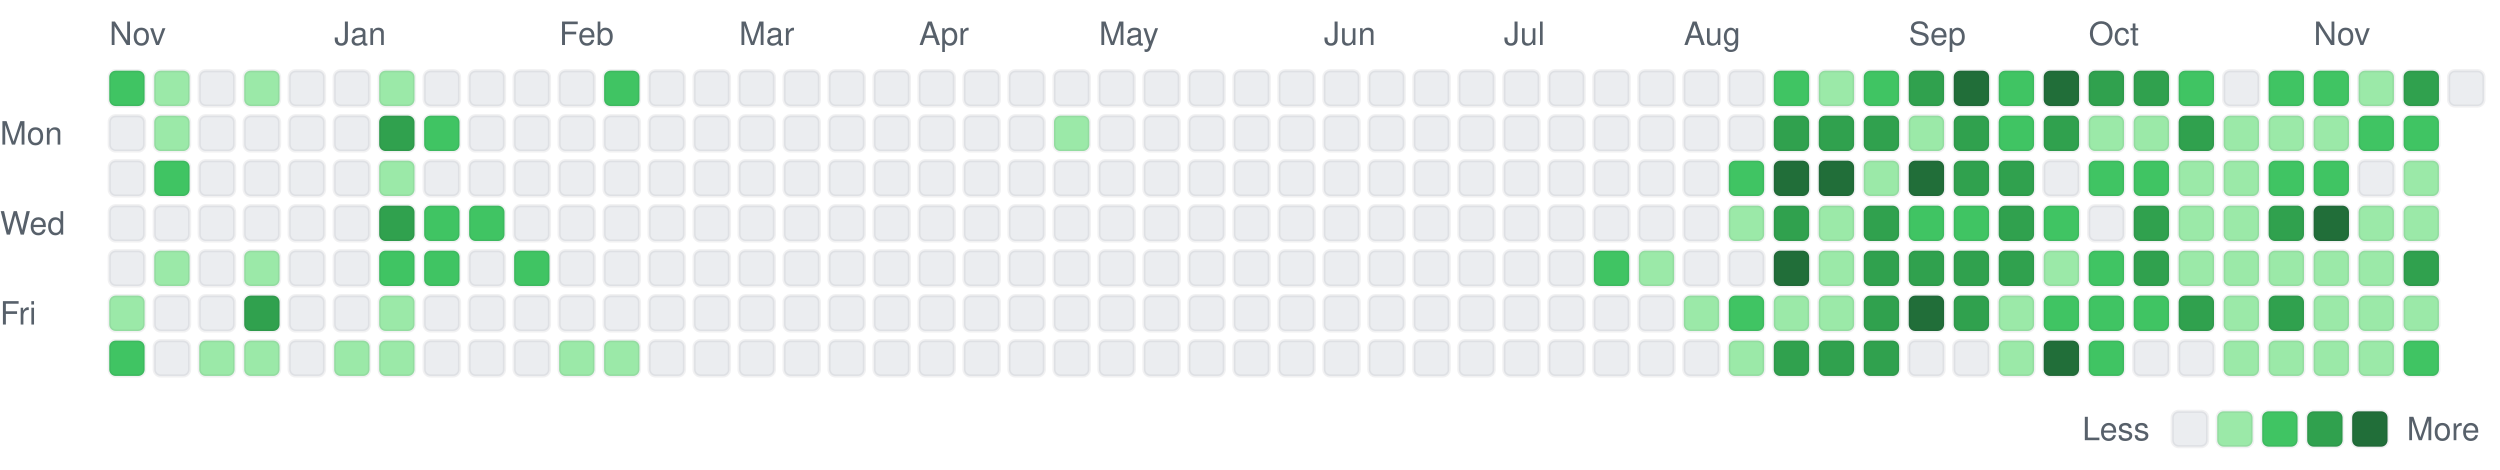
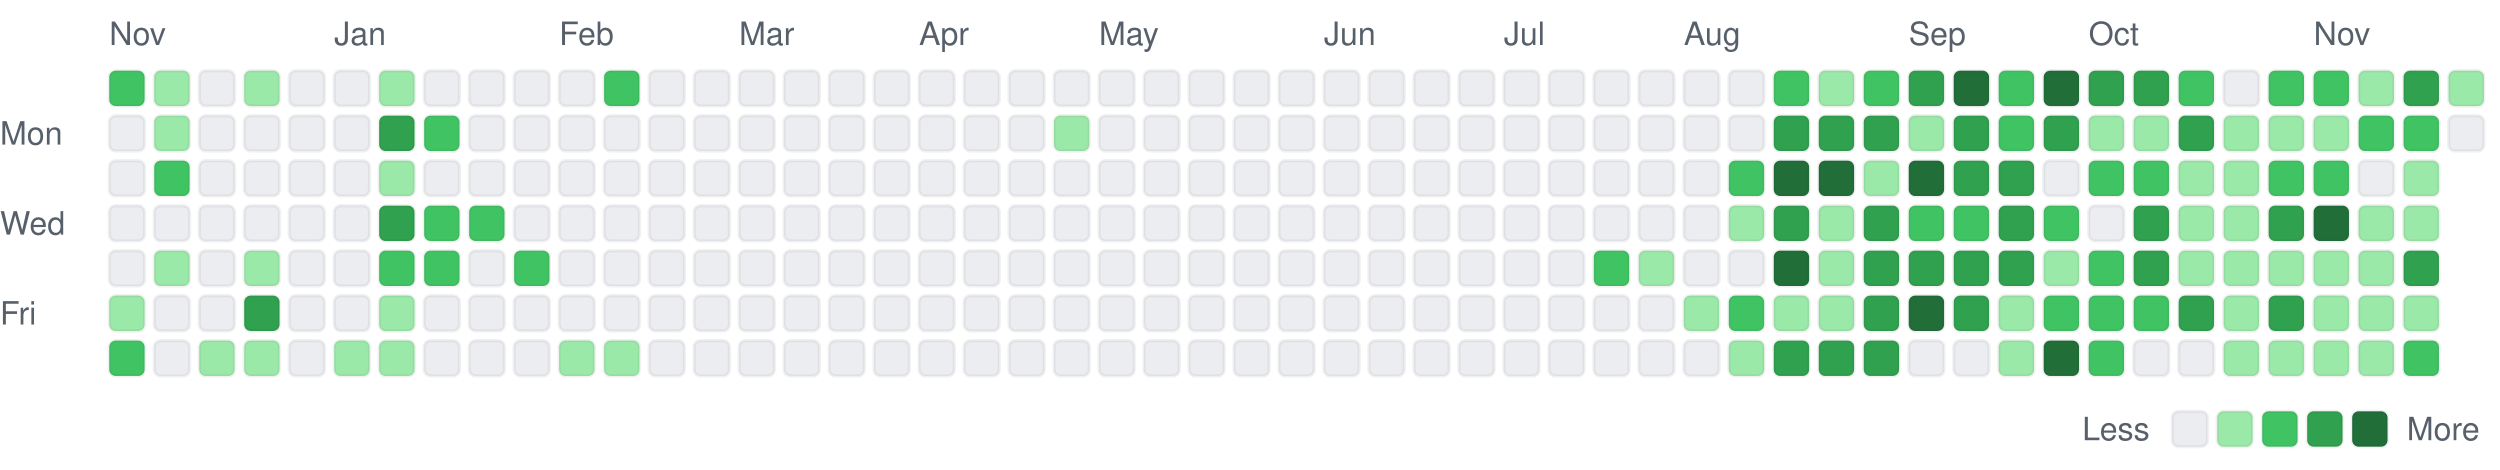
<svg xmlns="http://www.w3.org/2000/svg" width="778" height="146" viewBox="0 0 778 146" role="img" aria-label="LeetCode submissions per day, last 53 weeks">
  <style>text{font:10px -apple-system, Segoe UI, Helvetica, Arial, sans-serif;fill:#57606a}rect{rx:2px;ry:2px;stroke:rgba(27,31,35,.06);stroke-width:1px}.l0{fill:#ebedf0}.l1{fill:#9be9a8}.l2{fill:#40c463}.l3{fill:#30a14e}.l4{fill:#216e39}@media (prefers-color-scheme:dark){text{fill:#8b949e}rect{stroke:rgba(255,255,255,.05)}.l0{fill:#161b22}.l1{fill:#0e4429}.l2{fill:#006d32}.l3{fill:#26a641}.l4{fill:#39d353}}</style>
  <text x="34" y="14">Nov</text>
  <rect class="l2" x="34" y="22" width="11" height="11" />
  <rect class="l0" x="34" y="36" width="11" height="11" />
  <rect class="l0" x="34" y="50" width="11" height="11" />
  <rect class="l0" x="34" y="64" width="11" height="11" />
  <rect class="l0" x="34" y="78" width="11" height="11" />
  <rect class="l1" x="34" y="92" width="11" height="11" />
  <rect class="l2" x="34" y="106" width="11" height="11" />
  <rect class="l1" x="48" y="22" width="11" height="11" />
  <rect class="l1" x="48" y="36" width="11" height="11" />
  <rect class="l2" x="48" y="50" width="11" height="11" />
  <rect class="l0" x="48" y="64" width="11" height="11" />
  <rect class="l1" x="48" y="78" width="11" height="11" />
  <rect class="l0" x="48" y="92" width="11" height="11" />
  <rect class="l0" x="48" y="106" width="11" height="11" />
  <rect class="l0" x="62" y="22" width="11" height="11" />
  <rect class="l0" x="62" y="36" width="11" height="11" />
  <rect class="l0" x="62" y="50" width="11" height="11" />
  <rect class="l0" x="62" y="64" width="11" height="11" />
  <rect class="l0" x="62" y="78" width="11" height="11" />
  <rect class="l0" x="62" y="92" width="11" height="11" />
  <rect class="l1" x="62" y="106" width="11" height="11" />
  <rect class="l1" x="76" y="22" width="11" height="11" />
  <rect class="l0" x="76" y="36" width="11" height="11" />
  <rect class="l0" x="76" y="50" width="11" height="11" />
  <rect class="l0" x="76" y="64" width="11" height="11" />
  <rect class="l1" x="76" y="78" width="11" height="11" />
  <rect class="l3" x="76" y="92" width="11" height="11" />
  <rect class="l1" x="76" y="106" width="11" height="11" />
  <rect class="l0" x="90" y="22" width="11" height="11" />
  <rect class="l0" x="90" y="36" width="11" height="11" />
  <rect class="l0" x="90" y="50" width="11" height="11" />
  <rect class="l0" x="90" y="64" width="11" height="11" />
  <rect class="l0" x="90" y="78" width="11" height="11" />
  <rect class="l0" x="90" y="92" width="11" height="11" />
  <rect class="l0" x="90" y="106" width="11" height="11" />
  <text x="104" y="14">Jan</text>
  <rect class="l0" x="104" y="22" width="11" height="11" />
  <rect class="l0" x="104" y="36" width="11" height="11" />
  <rect class="l0" x="104" y="50" width="11" height="11" />
  <rect class="l0" x="104" y="64" width="11" height="11" />
  <rect class="l0" x="104" y="78" width="11" height="11" />
  <rect class="l0" x="104" y="92" width="11" height="11" />
  <rect class="l1" x="104" y="106" width="11" height="11" />
  <rect class="l1" x="118" y="22" width="11" height="11" />
  <rect class="l3" x="118" y="36" width="11" height="11" />
  <rect class="l1" x="118" y="50" width="11" height="11" />
  <rect class="l3" x="118" y="64" width="11" height="11" />
  <rect class="l2" x="118" y="78" width="11" height="11" />
  <rect class="l1" x="118" y="92" width="11" height="11" />
  <rect class="l1" x="118" y="106" width="11" height="11" />
  <rect class="l0" x="132" y="22" width="11" height="11" />
  <rect class="l2" x="132" y="36" width="11" height="11" />
  <rect class="l0" x="132" y="50" width="11" height="11" />
  <rect class="l2" x="132" y="64" width="11" height="11" />
  <rect class="l2" x="132" y="78" width="11" height="11" />
  <rect class="l0" x="132" y="92" width="11" height="11" />
  <rect class="l0" x="132" y="106" width="11" height="11" />
  <rect class="l0" x="146" y="22" width="11" height="11" />
  <rect class="l0" x="146" y="36" width="11" height="11" />
  <rect class="l0" x="146" y="50" width="11" height="11" />
  <rect class="l2" x="146" y="64" width="11" height="11" />
  <rect class="l0" x="146" y="78" width="11" height="11" />
  <rect class="l0" x="146" y="92" width="11" height="11" />
  <rect class="l0" x="146" y="106" width="11" height="11" />
  <rect class="l0" x="160" y="22" width="11" height="11" />
  <rect class="l0" x="160" y="36" width="11" height="11" />
  <rect class="l0" x="160" y="50" width="11" height="11" />
  <rect class="l0" x="160" y="64" width="11" height="11" />
  <rect class="l2" x="160" y="78" width="11" height="11" />
  <rect class="l0" x="160" y="92" width="11" height="11" />
  <rect class="l0" x="160" y="106" width="11" height="11" />
  <text x="174" y="14">Feb</text>
  <rect class="l0" x="174" y="22" width="11" height="11" />
  <rect class="l0" x="174" y="36" width="11" height="11" />
  <rect class="l0" x="174" y="50" width="11" height="11" />
  <rect class="l0" x="174" y="64" width="11" height="11" />
  <rect class="l0" x="174" y="78" width="11" height="11" />
  <rect class="l0" x="174" y="92" width="11" height="11" />
  <rect class="l1" x="174" y="106" width="11" height="11" />
  <rect class="l2" x="188" y="22" width="11" height="11" />
  <rect class="l0" x="188" y="36" width="11" height="11" />
  <rect class="l0" x="188" y="50" width="11" height="11" />
  <rect class="l0" x="188" y="64" width="11" height="11" />
  <rect class="l0" x="188" y="78" width="11" height="11" />
  <rect class="l0" x="188" y="92" width="11" height="11" />
  <rect class="l1" x="188" y="106" width="11" height="11" />
  <rect class="l0" x="202" y="22" width="11" height="11" />
  <rect class="l0" x="202" y="36" width="11" height="11" />
  <rect class="l0" x="202" y="50" width="11" height="11" />
  <rect class="l0" x="202" y="64" width="11" height="11" />
  <rect class="l0" x="202" y="78" width="11" height="11" />
  <rect class="l0" x="202" y="92" width="11" height="11" />
  <rect class="l0" x="202" y="106" width="11" height="11" />
  <rect class="l0" x="216" y="22" width="11" height="11" />
  <rect class="l0" x="216" y="36" width="11" height="11" />
  <rect class="l0" x="216" y="50" width="11" height="11" />
  <rect class="l0" x="216" y="64" width="11" height="11" />
  <rect class="l0" x="216" y="78" width="11" height="11" />
  <rect class="l0" x="216" y="92" width="11" height="11" />
  <rect class="l0" x="216" y="106" width="11" height="11" />
  <text x="230" y="14">Mar</text>
  <rect class="l0" x="230" y="22" width="11" height="11" />
  <rect class="l0" x="230" y="36" width="11" height="11" />
  <rect class="l0" x="230" y="50" width="11" height="11" />
  <rect class="l0" x="230" y="64" width="11" height="11" />
  <rect class="l0" x="230" y="78" width="11" height="11" />
  <rect class="l0" x="230" y="92" width="11" height="11" />
  <rect class="l0" x="230" y="106" width="11" height="11" />
  <rect class="l0" x="244" y="22" width="11" height="11" />
  <rect class="l0" x="244" y="36" width="11" height="11" />
  <rect class="l0" x="244" y="50" width="11" height="11" />
  <rect class="l0" x="244" y="64" width="11" height="11" />
  <rect class="l0" x="244" y="78" width="11" height="11" />
  <rect class="l0" x="244" y="92" width="11" height="11" />
  <rect class="l0" x="244" y="106" width="11" height="11" />
  <rect class="l0" x="258" y="22" width="11" height="11" />
  <rect class="l0" x="258" y="36" width="11" height="11" />
  <rect class="l0" x="258" y="50" width="11" height="11" />
  <rect class="l0" x="258" y="64" width="11" height="11" />
  <rect class="l0" x="258" y="78" width="11" height="11" />
  <rect class="l0" x="258" y="92" width="11" height="11" />
  <rect class="l0" x="258" y="106" width="11" height="11" />
  <rect class="l0" x="272" y="22" width="11" height="11" />
  <rect class="l0" x="272" y="36" width="11" height="11" />
  <rect class="l0" x="272" y="50" width="11" height="11" />
  <rect class="l0" x="272" y="64" width="11" height="11" />
  <rect class="l0" x="272" y="78" width="11" height="11" />
  <rect class="l0" x="272" y="92" width="11" height="11" />
  <rect class="l0" x="272" y="106" width="11" height="11" />
  <text x="286" y="14">Apr</text>
  <rect class="l0" x="286" y="22" width="11" height="11" />
  <rect class="l0" x="286" y="36" width="11" height="11" />
  <rect class="l0" x="286" y="50" width="11" height="11" />
  <rect class="l0" x="286" y="64" width="11" height="11" />
  <rect class="l0" x="286" y="78" width="11" height="11" />
  <rect class="l0" x="286" y="92" width="11" height="11" />
  <rect class="l0" x="286" y="106" width="11" height="11" />
  <rect class="l0" x="300" y="22" width="11" height="11" />
  <rect class="l0" x="300" y="36" width="11" height="11" />
  <rect class="l0" x="300" y="50" width="11" height="11" />
  <rect class="l0" x="300" y="64" width="11" height="11" />
  <rect class="l0" x="300" y="78" width="11" height="11" />
  <rect class="l0" x="300" y="92" width="11" height="11" />
  <rect class="l0" x="300" y="106" width="11" height="11" />
  <rect class="l0" x="314" y="22" width="11" height="11" />
  <rect class="l0" x="314" y="36" width="11" height="11" />
  <rect class="l0" x="314" y="50" width="11" height="11" />
  <rect class="l0" x="314" y="64" width="11" height="11" />
  <rect class="l0" x="314" y="78" width="11" height="11" />
  <rect class="l0" x="314" y="92" width="11" height="11" />
  <rect class="l0" x="314" y="106" width="11" height="11" />
  <rect class="l0" x="328" y="22" width="11" height="11" />
  <rect class="l1" x="328" y="36" width="11" height="11" />
  <rect class="l0" x="328" y="50" width="11" height="11" />
  <rect class="l0" x="328" y="64" width="11" height="11" />
  <rect class="l0" x="328" y="78" width="11" height="11" />
  <rect class="l0" x="328" y="92" width="11" height="11" />
  <rect class="l0" x="328" y="106" width="11" height="11" />
  <text x="342" y="14">May</text>
  <rect class="l0" x="342" y="22" width="11" height="11" />
  <rect class="l0" x="342" y="36" width="11" height="11" />
  <rect class="l0" x="342" y="50" width="11" height="11" />
  <rect class="l0" x="342" y="64" width="11" height="11" />
  <rect class="l0" x="342" y="78" width="11" height="11" />
  <rect class="l0" x="342" y="92" width="11" height="11" />
  <rect class="l0" x="342" y="106" width="11" height="11" />
  <rect class="l0" x="356" y="22" width="11" height="11" />
  <rect class="l0" x="356" y="36" width="11" height="11" />
  <rect class="l0" x="356" y="50" width="11" height="11" />
  <rect class="l0" x="356" y="64" width="11" height="11" />
  <rect class="l0" x="356" y="78" width="11" height="11" />
  <rect class="l0" x="356" y="92" width="11" height="11" />
  <rect class="l0" x="356" y="106" width="11" height="11" />
  <rect class="l0" x="370" y="22" width="11" height="11" />
  <rect class="l0" x="370" y="36" width="11" height="11" />
  <rect class="l0" x="370" y="50" width="11" height="11" />
  <rect class="l0" x="370" y="64" width="11" height="11" />
  <rect class="l0" x="370" y="78" width="11" height="11" />
  <rect class="l0" x="370" y="92" width="11" height="11" />
  <rect class="l0" x="370" y="106" width="11" height="11" />
  <rect class="l0" x="384" y="22" width="11" height="11" />
  <rect class="l0" x="384" y="36" width="11" height="11" />
  <rect class="l0" x="384" y="50" width="11" height="11" />
  <rect class="l0" x="384" y="64" width="11" height="11" />
  <rect class="l0" x="384" y="78" width="11" height="11" />
  <rect class="l0" x="384" y="92" width="11" height="11" />
  <rect class="l0" x="384" y="106" width="11" height="11" />
  <rect class="l0" x="398" y="22" width="11" height="11" />
  <rect class="l0" x="398" y="36" width="11" height="11" />
  <rect class="l0" x="398" y="50" width="11" height="11" />
  <rect class="l0" x="398" y="64" width="11" height="11" />
  <rect class="l0" x="398" y="78" width="11" height="11" />
  <rect class="l0" x="398" y="92" width="11" height="11" />
  <rect class="l0" x="398" y="106" width="11" height="11" />
  <text x="412" y="14">Jun</text>
  <rect class="l0" x="412" y="22" width="11" height="11" />
  <rect class="l0" x="412" y="36" width="11" height="11" />
  <rect class="l0" x="412" y="50" width="11" height="11" />
  <rect class="l0" x="412" y="64" width="11" height="11" />
  <rect class="l0" x="412" y="78" width="11" height="11" />
  <rect class="l0" x="412" y="92" width="11" height="11" />
  <rect class="l0" x="412" y="106" width="11" height="11" />
  <rect class="l0" x="426" y="22" width="11" height="11" />
  <rect class="l0" x="426" y="36" width="11" height="11" />
  <rect class="l0" x="426" y="50" width="11" height="11" />
  <rect class="l0" x="426" y="64" width="11" height="11" />
  <rect class="l0" x="426" y="78" width="11" height="11" />
  <rect class="l0" x="426" y="92" width="11" height="11" />
  <rect class="l0" x="426" y="106" width="11" height="11" />
  <rect class="l0" x="440" y="22" width="11" height="11" />
  <rect class="l0" x="440" y="36" width="11" height="11" />
  <rect class="l0" x="440" y="50" width="11" height="11" />
  <rect class="l0" x="440" y="64" width="11" height="11" />
  <rect class="l0" x="440" y="78" width="11" height="11" />
  <rect class="l0" x="440" y="92" width="11" height="11" />
  <rect class="l0" x="440" y="106" width="11" height="11" />
  <rect class="l0" x="454" y="22" width="11" height="11" />
  <rect class="l0" x="454" y="36" width="11" height="11" />
  <rect class="l0" x="454" y="50" width="11" height="11" />
  <rect class="l0" x="454" y="64" width="11" height="11" />
  <rect class="l0" x="454" y="78" width="11" height="11" />
  <rect class="l0" x="454" y="92" width="11" height="11" />
  <rect class="l0" x="454" y="106" width="11" height="11" />
  <text x="468" y="14">Jul</text>
  <rect class="l0" x="468" y="22" width="11" height="11" />
  <rect class="l0" x="468" y="36" width="11" height="11" />
  <rect class="l0" x="468" y="50" width="11" height="11" />
  <rect class="l0" x="468" y="64" width="11" height="11" />
  <rect class="l0" x="468" y="78" width="11" height="11" />
  <rect class="l0" x="468" y="92" width="11" height="11" />
  <rect class="l0" x="468" y="106" width="11" height="11" />
  <rect class="l0" x="482" y="22" width="11" height="11" />
  <rect class="l0" x="482" y="36" width="11" height="11" />
  <rect class="l0" x="482" y="50" width="11" height="11" />
  <rect class="l0" x="482" y="64" width="11" height="11" />
  <rect class="l0" x="482" y="78" width="11" height="11" />
  <rect class="l0" x="482" y="92" width="11" height="11" />
  <rect class="l0" x="482" y="106" width="11" height="11" />
  <rect class="l0" x="496" y="22" width="11" height="11" />
  <rect class="l0" x="496" y="36" width="11" height="11" />
  <rect class="l0" x="496" y="50" width="11" height="11" />
  <rect class="l0" x="496" y="64" width="11" height="11" />
  <rect class="l2" x="496" y="78" width="11" height="11" />
  <rect class="l0" x="496" y="92" width="11" height="11" />
  <rect class="l0" x="496" y="106" width="11" height="11" />
  <rect class="l0" x="510" y="22" width="11" height="11" />
  <rect class="l0" x="510" y="36" width="11" height="11" />
  <rect class="l0" x="510" y="50" width="11" height="11" />
  <rect class="l0" x="510" y="64" width="11" height="11" />
  <rect class="l1" x="510" y="78" width="11" height="11" />
  <rect class="l0" x="510" y="92" width="11" height="11" />
  <rect class="l0" x="510" y="106" width="11" height="11" />
  <text x="524" y="14">Aug</text>
  <rect class="l0" x="524" y="22" width="11" height="11" />
  <rect class="l0" x="524" y="36" width="11" height="11" />
  <rect class="l0" x="524" y="50" width="11" height="11" />
  <rect class="l0" x="524" y="64" width="11" height="11" />
  <rect class="l0" x="524" y="78" width="11" height="11" />
  <rect class="l1" x="524" y="92" width="11" height="11" />
  <rect class="l0" x="524" y="106" width="11" height="11" />
  <rect class="l0" x="538" y="22" width="11" height="11" />
  <rect class="l0" x="538" y="36" width="11" height="11" />
  <rect class="l2" x="538" y="50" width="11" height="11" />
  <rect class="l1" x="538" y="64" width="11" height="11" />
  <rect class="l0" x="538" y="78" width="11" height="11" />
  <rect class="l2" x="538" y="92" width="11" height="11" />
  <rect class="l1" x="538" y="106" width="11" height="11" />
  <rect class="l2" x="552" y="22" width="11" height="11" />
  <rect class="l3" x="552" y="36" width="11" height="11" />
  <rect class="l4" x="552" y="50" width="11" height="11" />
  <rect class="l3" x="552" y="64" width="11" height="11" />
  <rect class="l4" x="552" y="78" width="11" height="11" />
  <rect class="l1" x="552" y="92" width="11" height="11" />
  <rect class="l3" x="552" y="106" width="11" height="11" />
  <rect class="l1" x="566" y="22" width="11" height="11" />
  <rect class="l3" x="566" y="36" width="11" height="11" />
  <rect class="l4" x="566" y="50" width="11" height="11" />
  <rect class="l1" x="566" y="64" width="11" height="11" />
  <rect class="l1" x="566" y="78" width="11" height="11" />
  <rect class="l1" x="566" y="92" width="11" height="11" />
  <rect class="l3" x="566" y="106" width="11" height="11" />
  <rect class="l2" x="580" y="22" width="11" height="11" />
  <rect class="l3" x="580" y="36" width="11" height="11" />
  <rect class="l1" x="580" y="50" width="11" height="11" />
  <rect class="l3" x="580" y="64" width="11" height="11" />
  <rect class="l3" x="580" y="78" width="11" height="11" />
  <rect class="l3" x="580" y="92" width="11" height="11" />
  <rect class="l3" x="580" y="106" width="11" height="11" />
  <text x="594" y="14">Sep</text>
  <rect class="l3" x="594" y="22" width="11" height="11" />
  <rect class="l1" x="594" y="36" width="11" height="11" />
  <rect class="l4" x="594" y="50" width="11" height="11" />
  <rect class="l2" x="594" y="64" width="11" height="11" />
  <rect class="l3" x="594" y="78" width="11" height="11" />
  <rect class="l4" x="594" y="92" width="11" height="11" />
  <rect class="l0" x="594" y="106" width="11" height="11" />
  <rect class="l4" x="608" y="22" width="11" height="11" />
  <rect class="l3" x="608" y="36" width="11" height="11" />
  <rect class="l3" x="608" y="50" width="11" height="11" />
  <rect class="l2" x="608" y="64" width="11" height="11" />
  <rect class="l3" x="608" y="78" width="11" height="11" />
  <rect class="l3" x="608" y="92" width="11" height="11" />
  <rect class="l0" x="608" y="106" width="11" height="11" />
  <rect class="l2" x="622" y="22" width="11" height="11" />
  <rect class="l2" x="622" y="36" width="11" height="11" />
  <rect class="l3" x="622" y="50" width="11" height="11" />
  <rect class="l3" x="622" y="64" width="11" height="11" />
  <rect class="l3" x="622" y="78" width="11" height="11" />
  <rect class="l1" x="622" y="92" width="11" height="11" />
  <rect class="l1" x="622" y="106" width="11" height="11" />
  <rect class="l4" x="636" y="22" width="11" height="11" />
  <rect class="l3" x="636" y="36" width="11" height="11" />
  <rect class="l0" x="636" y="50" width="11" height="11" />
  <rect class="l2" x="636" y="64" width="11" height="11" />
  <rect class="l1" x="636" y="78" width="11" height="11" />
  <rect class="l2" x="636" y="92" width="11" height="11" />
  <rect class="l4" x="636" y="106" width="11" height="11" />
  <text x="650" y="14">Oct</text>
  <rect class="l3" x="650" y="22" width="11" height="11" />
  <rect class="l1" x="650" y="36" width="11" height="11" />
  <rect class="l2" x="650" y="50" width="11" height="11" />
  <rect class="l0" x="650" y="64" width="11" height="11" />
  <rect class="l2" x="650" y="78" width="11" height="11" />
  <rect class="l2" x="650" y="92" width="11" height="11" />
  <rect class="l2" x="650" y="106" width="11" height="11" />
  <rect class="l3" x="664" y="22" width="11" height="11" />
  <rect class="l1" x="664" y="36" width="11" height="11" />
  <rect class="l2" x="664" y="50" width="11" height="11" />
  <rect class="l3" x="664" y="64" width="11" height="11" />
  <rect class="l3" x="664" y="78" width="11" height="11" />
  <rect class="l2" x="664" y="92" width="11" height="11" />
  <rect class="l0" x="664" y="106" width="11" height="11" />
  <rect class="l2" x="678" y="22" width="11" height="11" />
  <rect class="l3" x="678" y="36" width="11" height="11" />
  <rect class="l1" x="678" y="50" width="11" height="11" />
  <rect class="l1" x="678" y="64" width="11" height="11" />
  <rect class="l1" x="678" y="78" width="11" height="11" />
  <rect class="l3" x="678" y="92" width="11" height="11" />
  <rect class="l0" x="678" y="106" width="11" height="11" />
  <rect class="l0" x="692" y="22" width="11" height="11" />
  <rect class="l1" x="692" y="36" width="11" height="11" />
  <rect class="l1" x="692" y="50" width="11" height="11" />
  <rect class="l1" x="692" y="64" width="11" height="11" />
  <rect class="l1" x="692" y="78" width="11" height="11" />
  <rect class="l1" x="692" y="92" width="11" height="11" />
  <rect class="l1" x="692" y="106" width="11" height="11" />
  <rect class="l2" x="706" y="22" width="11" height="11" />
  <rect class="l1" x="706" y="36" width="11" height="11" />
  <rect class="l2" x="706" y="50" width="11" height="11" />
  <rect class="l3" x="706" y="64" width="11" height="11" />
  <rect class="l1" x="706" y="78" width="11" height="11" />
  <rect class="l3" x="706" y="92" width="11" height="11" />
  <rect class="l1" x="706" y="106" width="11" height="11" />
  <text x="720" y="14">Nov</text>
  <rect class="l2" x="720" y="22" width="11" height="11" />
  <rect class="l1" x="720" y="36" width="11" height="11" />
  <rect class="l2" x="720" y="50" width="11" height="11" />
  <rect class="l4" x="720" y="64" width="11" height="11" />
  <rect class="l1" x="720" y="78" width="11" height="11" />
  <rect class="l1" x="720" y="92" width="11" height="11" />
  <rect class="l1" x="720" y="106" width="11" height="11" />
  <rect class="l1" x="734" y="22" width="11" height="11" />
  <rect class="l2" x="734" y="36" width="11" height="11" />
  <rect class="l0" x="734" y="50" width="11" height="11" />
  <rect class="l1" x="734" y="64" width="11" height="11" />
  <rect class="l1" x="734" y="78" width="11" height="11" />
  <rect class="l1" x="734" y="92" width="11" height="11" />
  <rect class="l1" x="734" y="106" width="11" height="11" />
  <rect class="l3" x="748" y="22" width="11" height="11" />
  <rect class="l2" x="748" y="36" width="11" height="11" />
  <rect class="l1" x="748" y="50" width="11" height="11" />
  <rect class="l1" x="748" y="64" width="11" height="11" />
  <rect class="l3" x="748" y="78" width="11" height="11" />
  <rect class="l1" x="748" y="92" width="11" height="11" />
  <rect class="l2" x="748" y="106" width="11" height="11" />
-   <rect class="l0" x="762" y="22" width="11" height="11" />
+   <rect class="l1" x="762" y="22" width="11" height="11" />
+   <rect class="l0" x="762" y="36" width="11" height="11" />
  <text x="0" y="45">Mon</text>
  <text x="0" y="73">Wed</text>
  <text x="0" y="101">Fri</text>
  <text x="648" y="137">Less</text>
  <rect class="l0" x="676" y="128" width="11" height="11" />
  <rect class="l1" x="690" y="128" width="11" height="11" />
  <rect class="l2" x="704" y="128" width="11" height="11" />
  <rect class="l3" x="718" y="128" width="11" height="11" />
  <rect class="l4" x="732" y="128" width="11" height="11" />
  <text x="749" y="137">More</text>
</svg>
